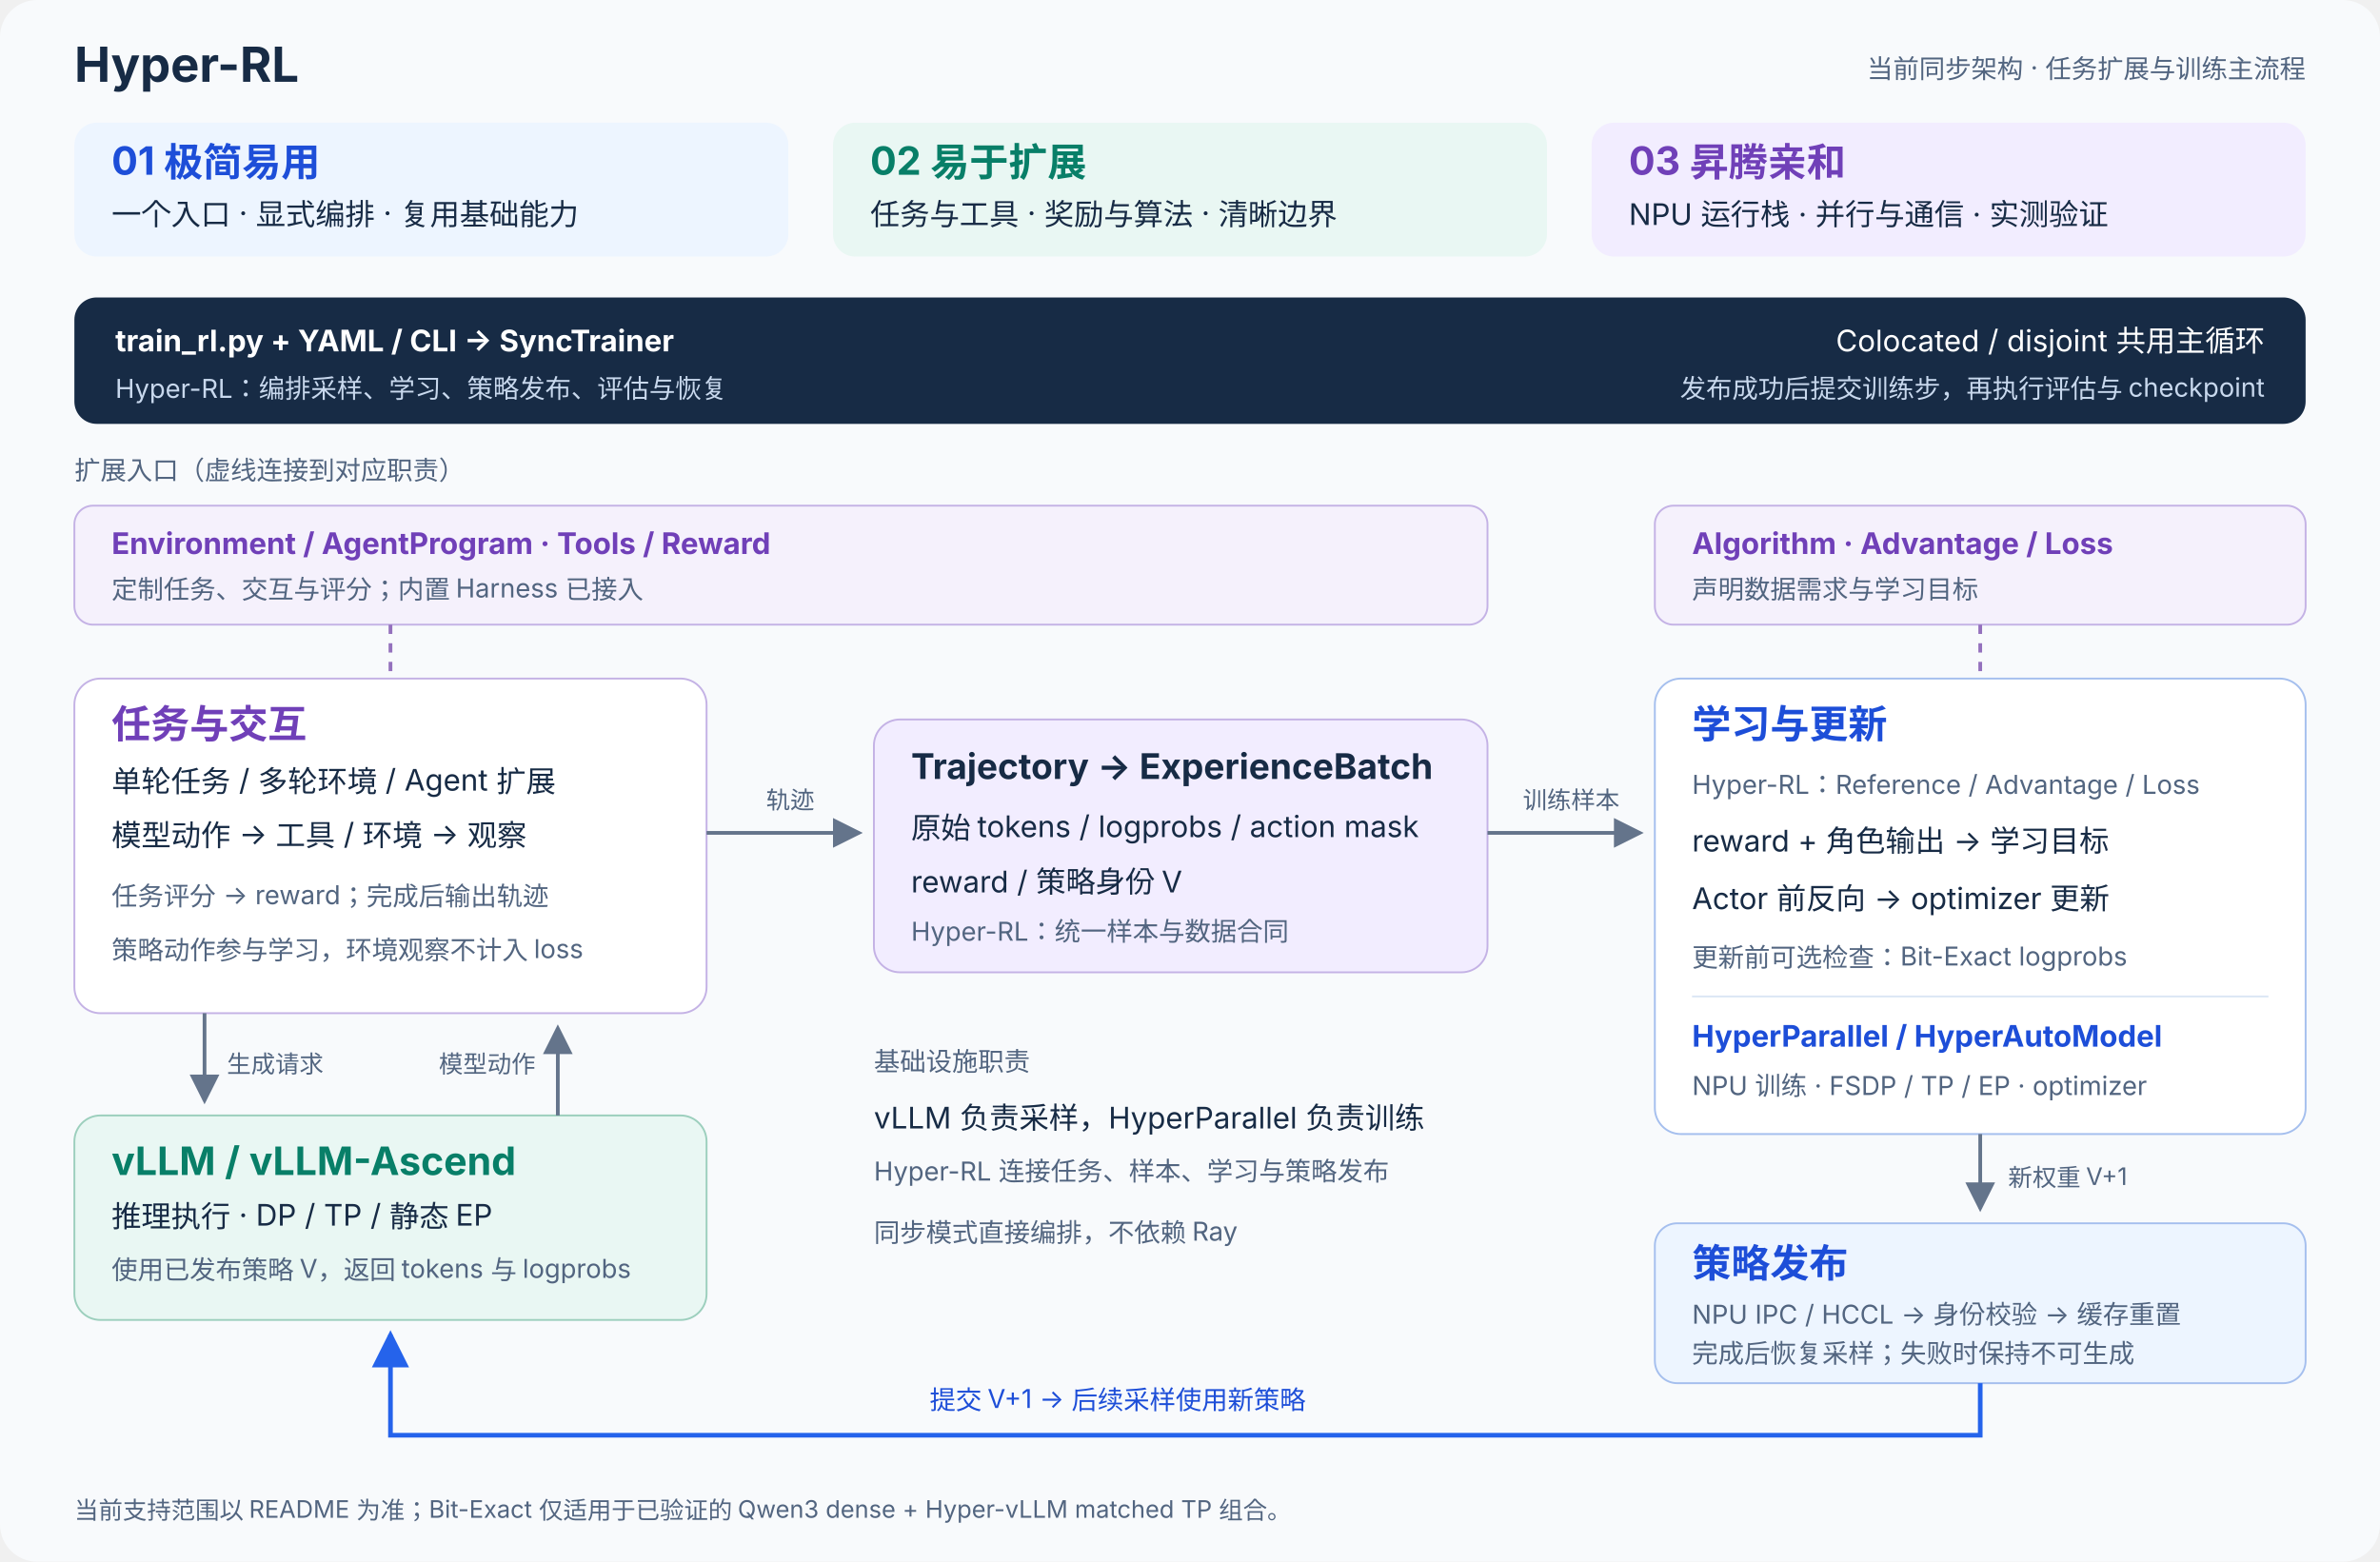
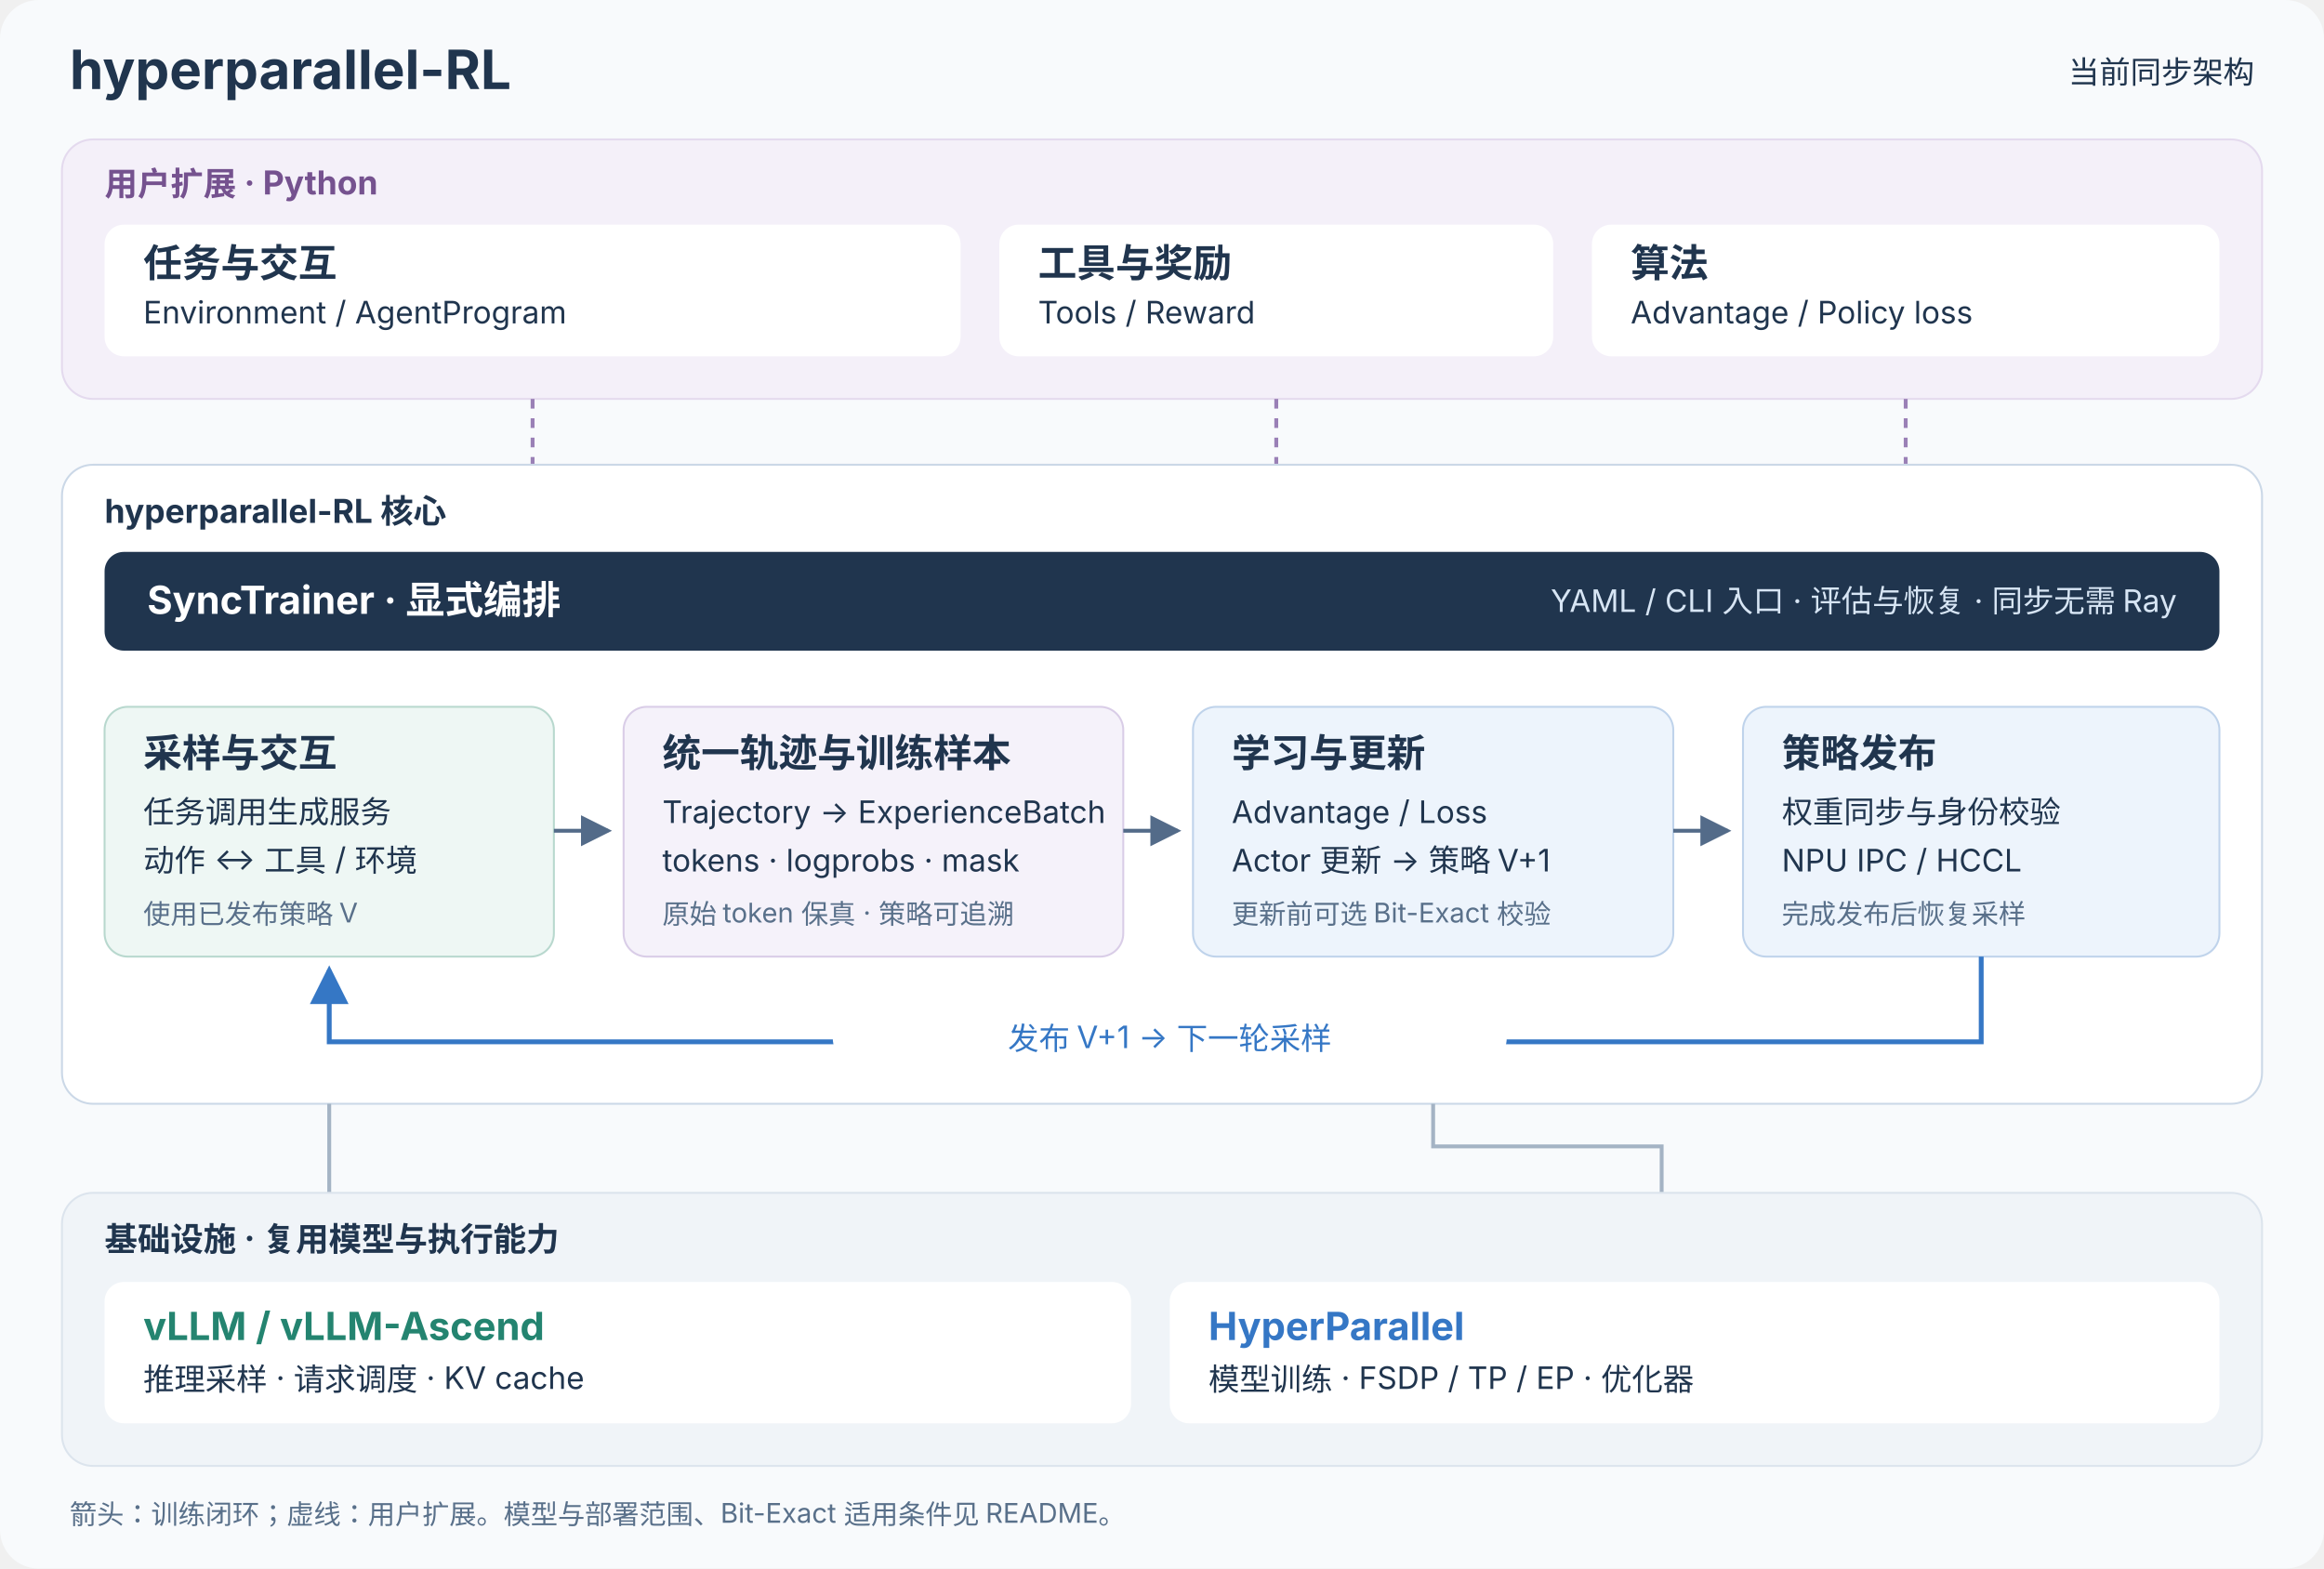
- <svg xmlns="http://www.w3.org/2000/svg" width="1280" height="840" viewBox="0 0 1280 840" role="img" aria-labelledby="title desc">
+ <svg xmlns="http://www.w3.org/2000/svg" width="1200" height="810" viewBox="0 0 1200 810" role="img" aria-labelledby="title desc">
  <defs>
    <marker id="arrow" markerWidth="8" markerHeight="8" refX="7" refY="4" orient="auto">
-       <path d="M0 0L8 4L0 8Z" fill="#64748b" />
+       <path d="M0 0L8 4L0 8Z" fill="#536b89" />
    </marker>
    <marker id="blue" markerWidth="8" markerHeight="8" refX="7" refY="4" orient="auto">
-       <path d="M0 0L8 4L0 8Z" fill="#2563eb" />
+       <path d="M0 0L8 4L0 8Z" fill="#3577c5" />
    </marker>
    <style>
-       text { font-family:-apple-system,BlinkMacSystemFont,'Segoe UI','PingFang SC','Microsoft YaHei',sans-serif; fill:#172b45; }
-       .heading { font-size:26px; font-weight:700; }
-       .title { font-size:21px; font-weight:700; }
-       .body { font-size:16px; }
-       .small { font-size:14px; fill:#526580; }
-       .label { font-size:13px; fill:#526580; }
-       .flow { fill:none; stroke:#64748b; stroke-width:2; marker-end:url(#arrow); }
-       .policy { fill:none; stroke:#2563eb; stroke-width:2.5; marker-end:url(#blue); }
-       .extension { fill:none; stroke:#9471bd; stroke-width:2; stroke-dasharray:5 5; }
-     </style>
+ text{font-family:-apple-system,BlinkMacSystemFont,'Segoe UI','PingFang SC','Microsoft YaHei',sans-serif;fill:#20354e}
+ .heading{font-size:28px;font-weight:700}.layer{font-size:17px;font-weight:700}.title{font-size:20px;font-weight:650}.body{font-size:16px}.small{font-size:14px;fill:#59708a}
+ .flow{fill:none;stroke:#536b89;stroke-width:2;marker-end:url(#arrow)}
+ .extension{fill:none;stroke:#9a80b6;stroke-width:2;stroke-dasharray:5 5}
+ .support{fill:none;stroke:#a4b3c4;stroke-width:2}
+ </style>
  </defs>
-   <rect width="1280" height="840" rx="20" fill="#f8fafc" />
-   <text x="40" y="44" class="heading">Hyper-RL</text>
-   <text x="1240" y="42" text-anchor="end" class="small">当前同步架构 · 任务扩展与训练主流程</text>
-   <rect x="40" y="66" width="384" height="72" rx="12" fill="#edf5ff" />
-   <text x="60" y="94" class="title" style="fill:#1d4ed8">01 极简易用</text>
-   <text x="60" y="121" class="body">一个入口 · 显式编排 · 复用基础能力</text>
-   <rect x="448" y="66" width="384" height="72" rx="12" fill="#e9f7f3" />
-   <text x="468" y="94" class="title" style="fill:#087f68">02 易于扩展</text>
-   <text x="468" y="121" class="body">任务与工具 · 奖励与算法 · 清晰边界</text>
-   <rect x="856" y="66" width="384" height="72" rx="12" fill="#f2edff" />
-   <text x="876" y="94" class="title" style="fill:#7040b8">03 昇腾亲和</text>
-   <text x="876" y="121" class="body">NPU 运行栈 · 并行与通信 · 实测验证</text>
-   <rect x="40" y="160" width="1200" height="68" rx="12" fill="#172b45" />
-   <text x="62" y="189" class="body" style="fill:white;font-weight:700">train_rl.py + YAML / CLI → SyncTrainer</text>
-   <text x="62" y="214" class="small" style="fill:#c8d8ed">Hyper-RL：编排采样、学习、策略发布、评估与恢复</text>
-   <text x="1218" y="189" text-anchor="end" class="body" style="fill:white">Colocated / disjoint 共用主循环</text>
-   <text x="1218" y="214" text-anchor="end" class="small" style="fill:#c8d8ed">发布成功后提交训练步，再执行评估与 checkpoint</text>
-   <text x="40" y="258" class="small">扩展入口（虚线连接到对应职责）</text>
-   <rect x="40" y="272" width="760" height="64" rx="10" fill="#f5f1fc" stroke="#c4b2e5" />
-   <text x="60" y="298" class="body" style="font-weight:700;fill:#7040b8">Environment / AgentProgram · Tools / Reward</text>
-   <text x="60" y="322" class="small">定制任务、交互与评分；内置 Harness 已接入</text>
-   <rect x="890" y="272" width="350" height="64" rx="10" fill="#f5f1fc" stroke="#c4b2e5" />
-   <text x="910" y="298" class="body" style="font-weight:700;fill:#7040b8">Algorithm · Advantage / Loss</text>
-   <text x="910" y="322" class="small">声明数据需求与学习目标</text>
-   <path d="M210 336V364M1065 336V364" class="extension" />
-   <rect x="40" y="365" width="340" height="180" rx="14" fill="white" stroke="#c4b2e5" />
-   <text x="60" y="397" class="title" style="fill:#7040b8">任务与交互</text>
-   <text x="60" y="426" class="body">单轮任务 / 多轮环境 / Agent 扩展</text>
-   <text x="60" y="455" class="body">模型动作 → 工具 / 环境 → 观察</text>
-   <text x="60" y="487" class="small">任务评分 → reward；完成后输出轨迹</text>
-   <text x="60" y="516" class="small">策略动作参与学习，环境观察不计入 loss</text>
-   <rect x="470" y="387" width="330" height="136" rx="14" fill="#f2edff" stroke="#c4b2e5" />
-   <text x="490" y="419" class="title" style="font-size:19px">Trajectory → ExperienceBatch</text>
-   <text x="490" y="451" class="body">原始 tokens / logprobs / action mask</text>
-   <text x="490" y="480" class="body">reward / 策略身份 V</text>
-   <text x="490" y="506" class="small">Hyper-RL：统一样本与数据合同</text>
-   <path d="M380 448H462" class="flow" />
-   <path d="M800 448H882" class="flow" />
-   <text x="425" y="435" text-anchor="middle" class="label">轨迹</text>
-   <text x="845" y="435" text-anchor="middle" class="label">训练样本</text>
-   <rect x="890" y="365" width="350" height="245" rx="14" fill="white" stroke="#a5bfee" />
-   <text x="910" y="397" class="title" style="fill:#1d4ed8">学习与更新</text>
-   <text x="910" y="427" class="small">Hyper-RL：Reference / Advantage / Loss</text>
-   <text x="910" y="458" class="body">reward + 角色输出 → 学习目标</text>
-   <text x="910" y="489" class="body">Actor 前反向 → optimizer 更新</text>
-   <text x="910" y="520" class="small">更新前可选检查：Bit-Exact logprobs</text>
-   <path d="M910 536H1220" stroke="#dbe6f5" />
-   <text x="910" y="563" class="body" style="font-weight:700;fill:#1d4ed8">HyperParallel / HyperAutoModel</text>
-   <text x="910" y="589" class="small">NPU 训练 · FSDP / TP / EP · optimizer</text>
-   <rect x="40" y="600" width="340" height="110" rx="14" fill="#e9f7f3" stroke="#9ccfbd" />
-   <text x="60" y="632" class="title" style="fill:#087f68">vLLM / vLLM-Ascend</text>
-   <text x="60" y="660" class="body">推理执行 · DP / TP / 静态 EP</text>
-   <text x="60" y="688" class="small">使用已发布策略 V，返回 tokens 与 logprobs</text>
-   <path d="M110 545V592" class="flow" />
-   <path d="M300 600V553" class="flow" />
-   <text x="122" y="577" class="label">生成请求</text>
-   <text x="288" y="577" text-anchor="end" class="label">模型动作</text>
-   <text x="470" y="576" class="small">基础设施职责</text>
-   <text x="470" y="607" class="body">vLLM 负责采样，HyperParallel 负责训练</text>
-   <text x="470" y="635" class="small">Hyper-RL 连接任务、样本、学习与策略发布</text>
-   <text x="470" y="668" class="small">同步模式直接编排，不依赖 Ray</text>
-   <path d="M1065 610V650" class="flow" />
-   <text x="1080" y="638" class="label">新权重 V+1</text>
-   <rect x="890" y="658" width="350" height="86" rx="12" fill="#edf5ff" stroke="#a5bfee" />
-   <text x="910" y="687" class="title" style="fill:#1d4ed8">策略发布</text>
-   <text x="910" y="712" class="small">NPU IPC / HCCL → 身份校验 → 缓存重置</text>
-   <text x="910" y="733" class="small">完成后恢复采样；失败时保持不可生成</text>
-   <path d="M1065 744V772H210V718" class="policy" />
-   <text x="500" y="758" class="small" style="fill:#1d4ed8">提交 V+1 → 后续采样使用新策略</text>
-   <text x="40" y="817" class="label">当前支持范围以 README 为准；Bit-Exact 仅适用于已验证的 Qwen3 dense + Hyper-vLLM matched TP 组合。</text>
+   <rect width="1200" height="810" rx="20" fill="#f8fafc" />
+   <text x="36" y="46" class="heading">hyperparallel-RL</text>
+   <text x="1164" y="43" text-anchor="end" class="body">当前同步架构</text>
+   <rect x="32" y="72" width="1136" height="134" rx="16" fill="#f4f0f9" stroke="#e4daee" />
+   <text x="54" y="101" class="layer" style="fill:#75528f">用户扩展 · Python</text>
+   <rect x="54" y="116" width="442" height="68" rx="10" fill="white" />
+   <text x="74" y="143" class="title">任务与交互</text>
+   <text x="74" y="167" class="body">Environment / AgentProgram</text>
+   <rect x="516" y="116" width="286" height="68" rx="10" fill="white" />
+   <text x="536" y="143" class="title">工具与奖励</text>
+   <text x="536" y="167" class="body">Tools / Reward</text>
+   <rect x="822" y="116" width="324" height="68" rx="10" fill="white" />
+   <text x="842" y="143" class="title">算法</text>
+   <text x="842" y="167" class="body">Advantage / Policy loss</text>
+   <path d="M275 206V240M659 206V240M984 206V240" class="extension" />
+   <rect x="32" y="240" width="1136" height="330" rx="16" fill="white" stroke="#cbd8e7" />
+   <text x="54" y="270" class="layer">hyperparallel-RL 核心</text>
+   <rect x="54" y="285" width="1092" height="51" rx="10" fill="#20354e" />
+   <text x="76" y="317" class="title" style="fill:white">SyncTrainer · 显式编排</text>
+   <text x="1124" y="316" text-anchor="end" class="body" style="fill:#d7e5f4">YAML / CLI 入口 · 评估与恢复 · 同步无需 Ray</text>
+   <rect x="54" y="365" width="232" height="129" rx="12" fill="#eef7f4" stroke="#b8d8ce" />
+   <text x="74" y="396" class="title">采样与交互</text>
+   <text x="74" y="425" class="body">任务调用生成服务</text>
+   <text x="74" y="450" class="body">动作 ↔ 工具 / 环境</text>
+   <text x="74" y="477" class="small">使用已发布策略 V</text>
+   <rect x="322" y="365" width="258" height="129" rx="12" fill="#f5f2fa" stroke="#d9cde7" />
+   <text x="342" y="396" class="title">统一轨迹与训练样本</text>
+   <text x="342" y="425" class="body">Trajectory → ExperienceBatch</text>
+   <text x="342" y="450" class="body">tokens · logprobs · mask</text>
+   <text x="342" y="477" class="small">原始 token 保真 · 策略可追溯</text>
+   <rect x="616" y="365" width="248" height="129" rx="12" fill="#edf4fc" stroke="#bfd3eb" />
+   <text x="636" y="396" class="title">学习与更新</text>
+   <text x="636" y="425" class="body">Advantage / Loss</text>
+   <text x="636" y="450" class="body">Actor 更新 → 策略 V+1</text>
+   <text x="636" y="477" class="small">更新前可选 Bit-Exact 校验</text>
+   <rect x="900" y="365" width="246" height="129" rx="12" fill="#edf4fc" stroke="#bfd3eb" />
+   <text x="920" y="396" class="title">策略发布</text>
+   <text x="920" y="425" class="body">权重同步与身份校验</text>
+   <text x="920" y="450" class="body">NPU IPC / HCCL</text>
+   <text x="920" y="477" class="small">完成发布后恢复采样</text>
+   <path d="M286 429H314" class="flow" />
+   <path d="M580 429H608" class="flow" />
+   <path d="M864 429H892" class="flow" />
+   <path d="M1023 494V538H170V501" fill="none" stroke="#3577c5" stroke-width="2.5" marker-end="url(#blue)" />
+   <rect x="430" y="521" width="348" height="30" rx="15" fill="white" />
+   <text x="604" y="542" text-anchor="middle" class="body" style="fill:#3577c5">发布 V+1 → 下一轮采样</text>
+   <path d="M170 570V616M740 570V592H858V616" class="support" />
+   <rect x="32" y="616" width="1136" height="141" rx="16" fill="#f0f4f8" stroke="#dce4ed" />
+   <text x="54" y="646" class="layer">基础设施 · 复用模型与执行能力</text>
+   <rect x="54" y="662" width="530" height="73" rx="10" fill="white" />
+   <text x="74" y="692" class="title" style="fill:#248470">vLLM / vLLM-Ascend</text>
+   <text x="74" y="718" class="body">推理采样 · 请求调度 · KV cache</text>
+   <rect x="604" y="662" width="542" height="73" rx="10" fill="white" />
+   <text x="624" y="692" class="title" style="fill:#3577c5">HyperParallel</text>
+   <text x="624" y="718" class="body">模型训练 · FSDP / TP / EP · 优化器</text>
+   <text x="36" y="787" class="small">箭头：训练闭环；虚线：用户扩展。模型与部署范围、Bit-Exact 适用条件见 README。</text>
</svg>
